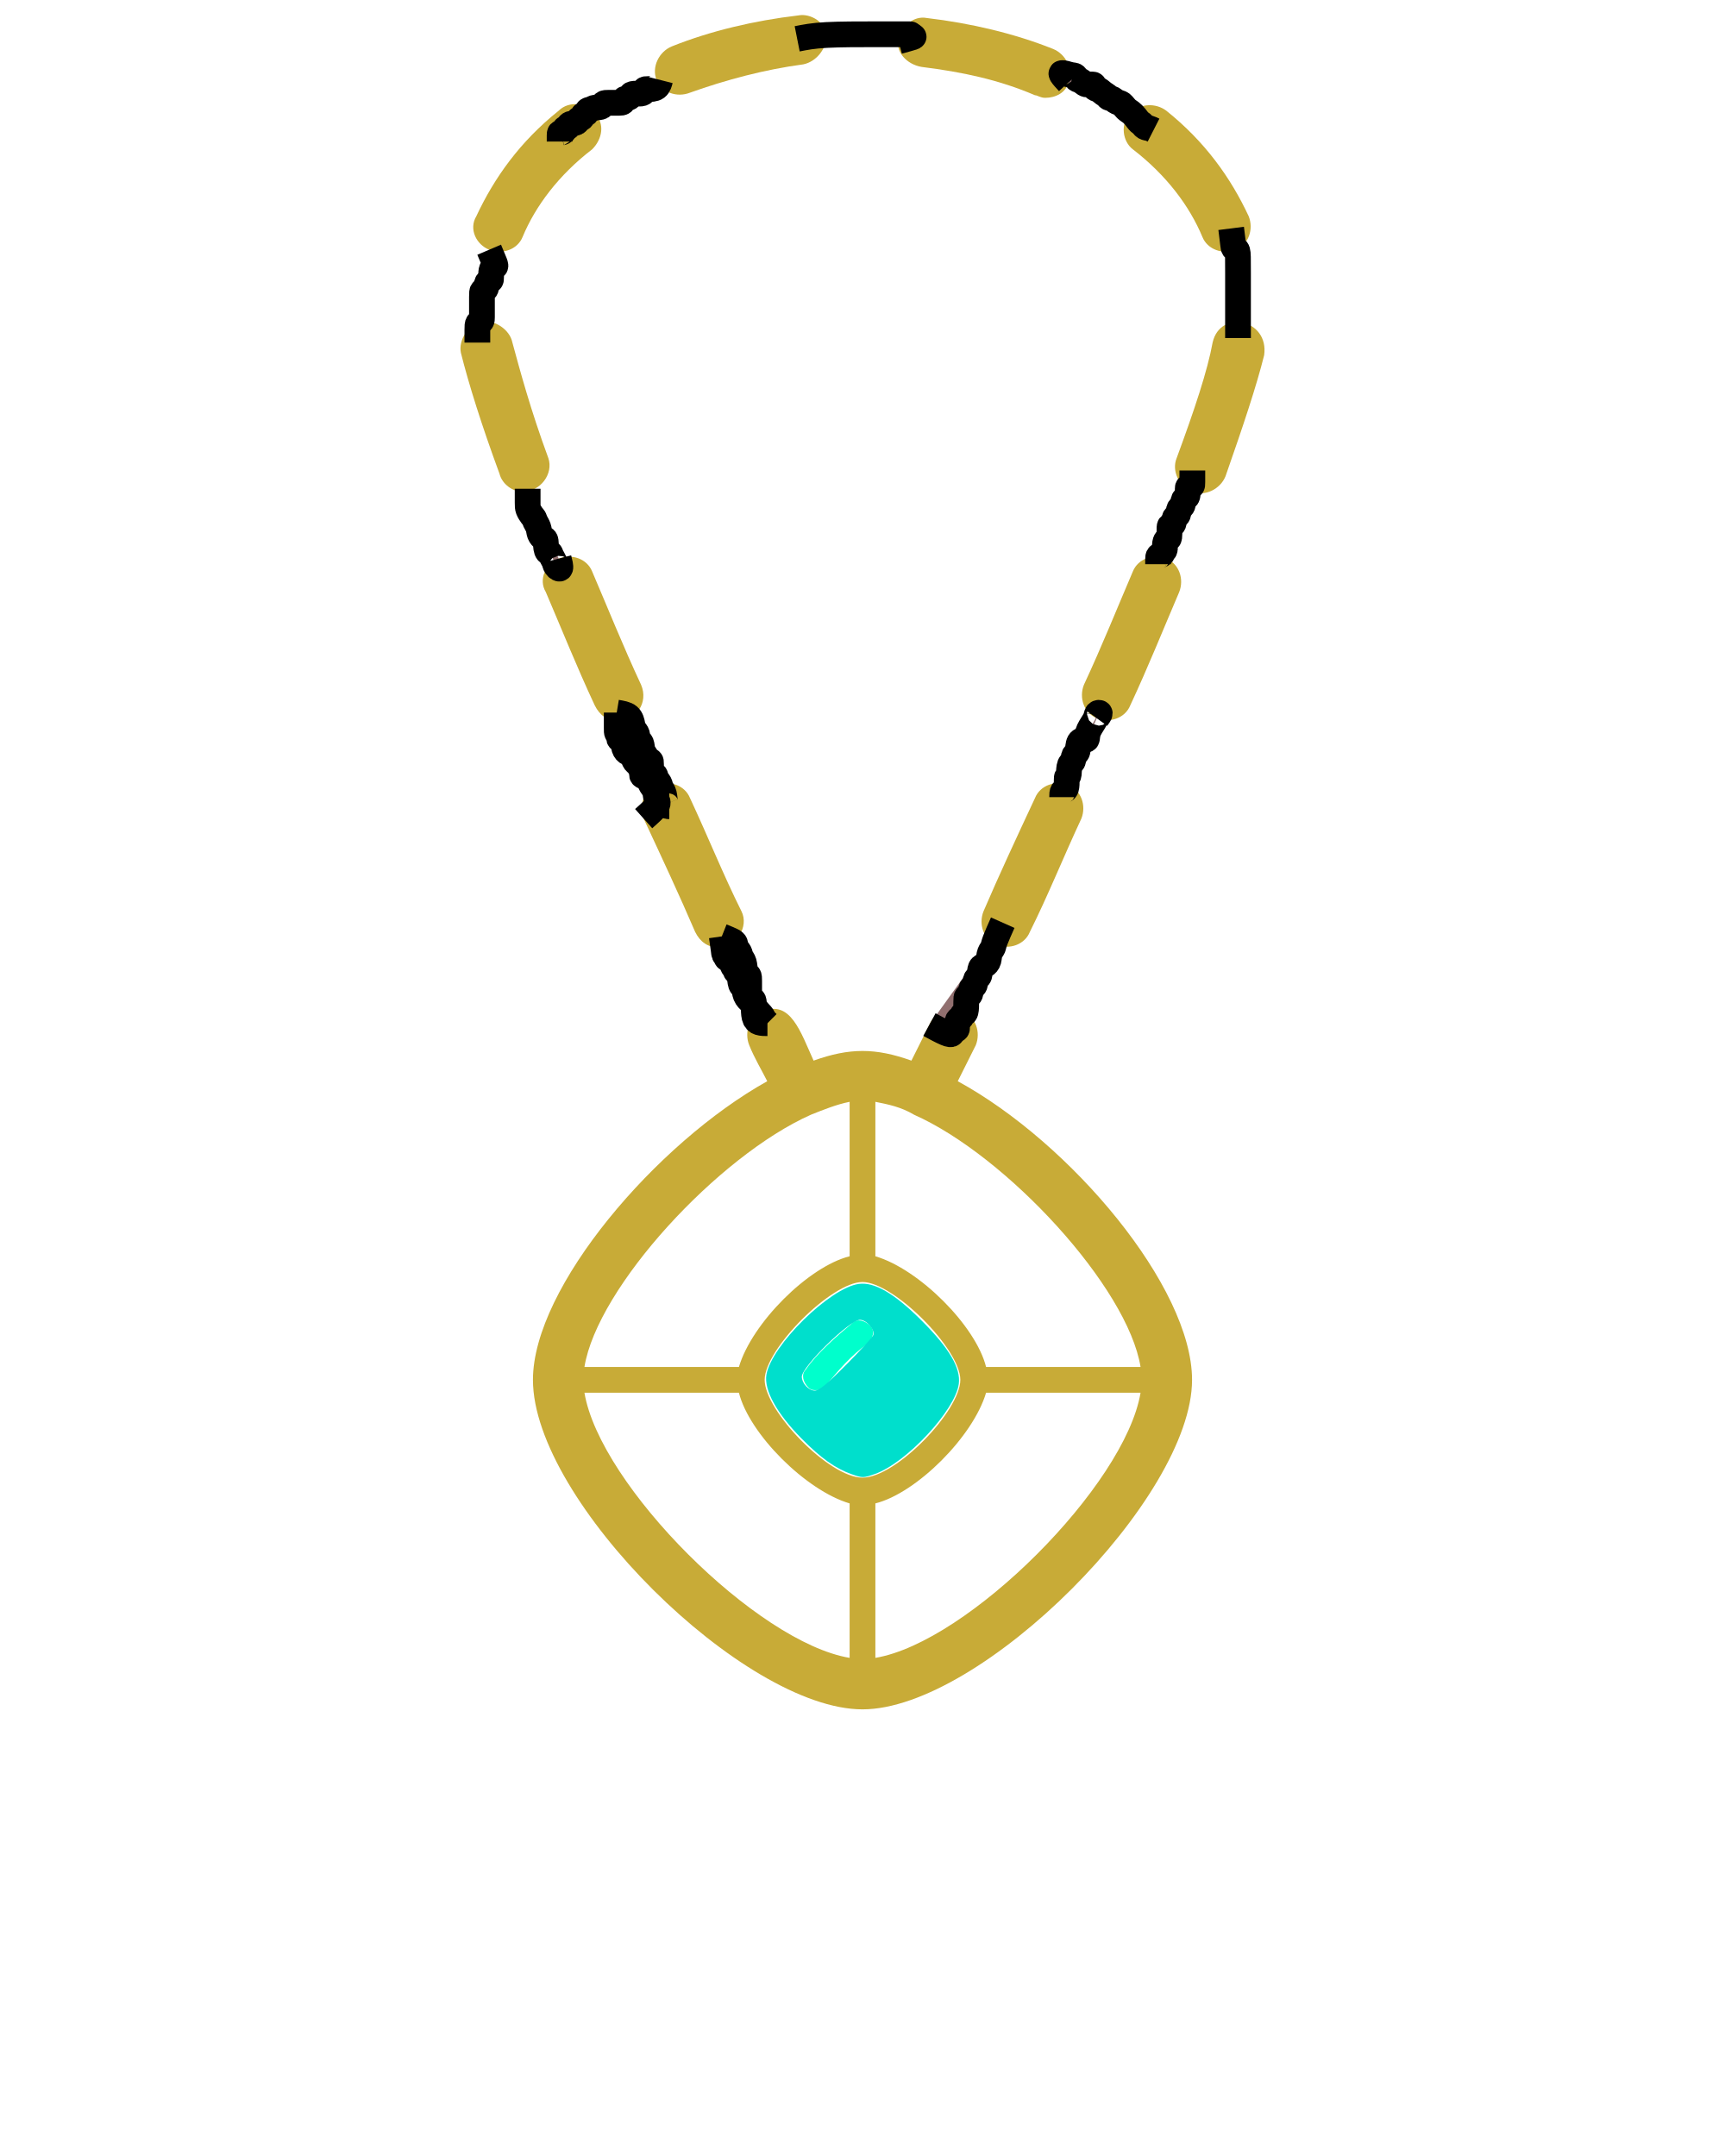
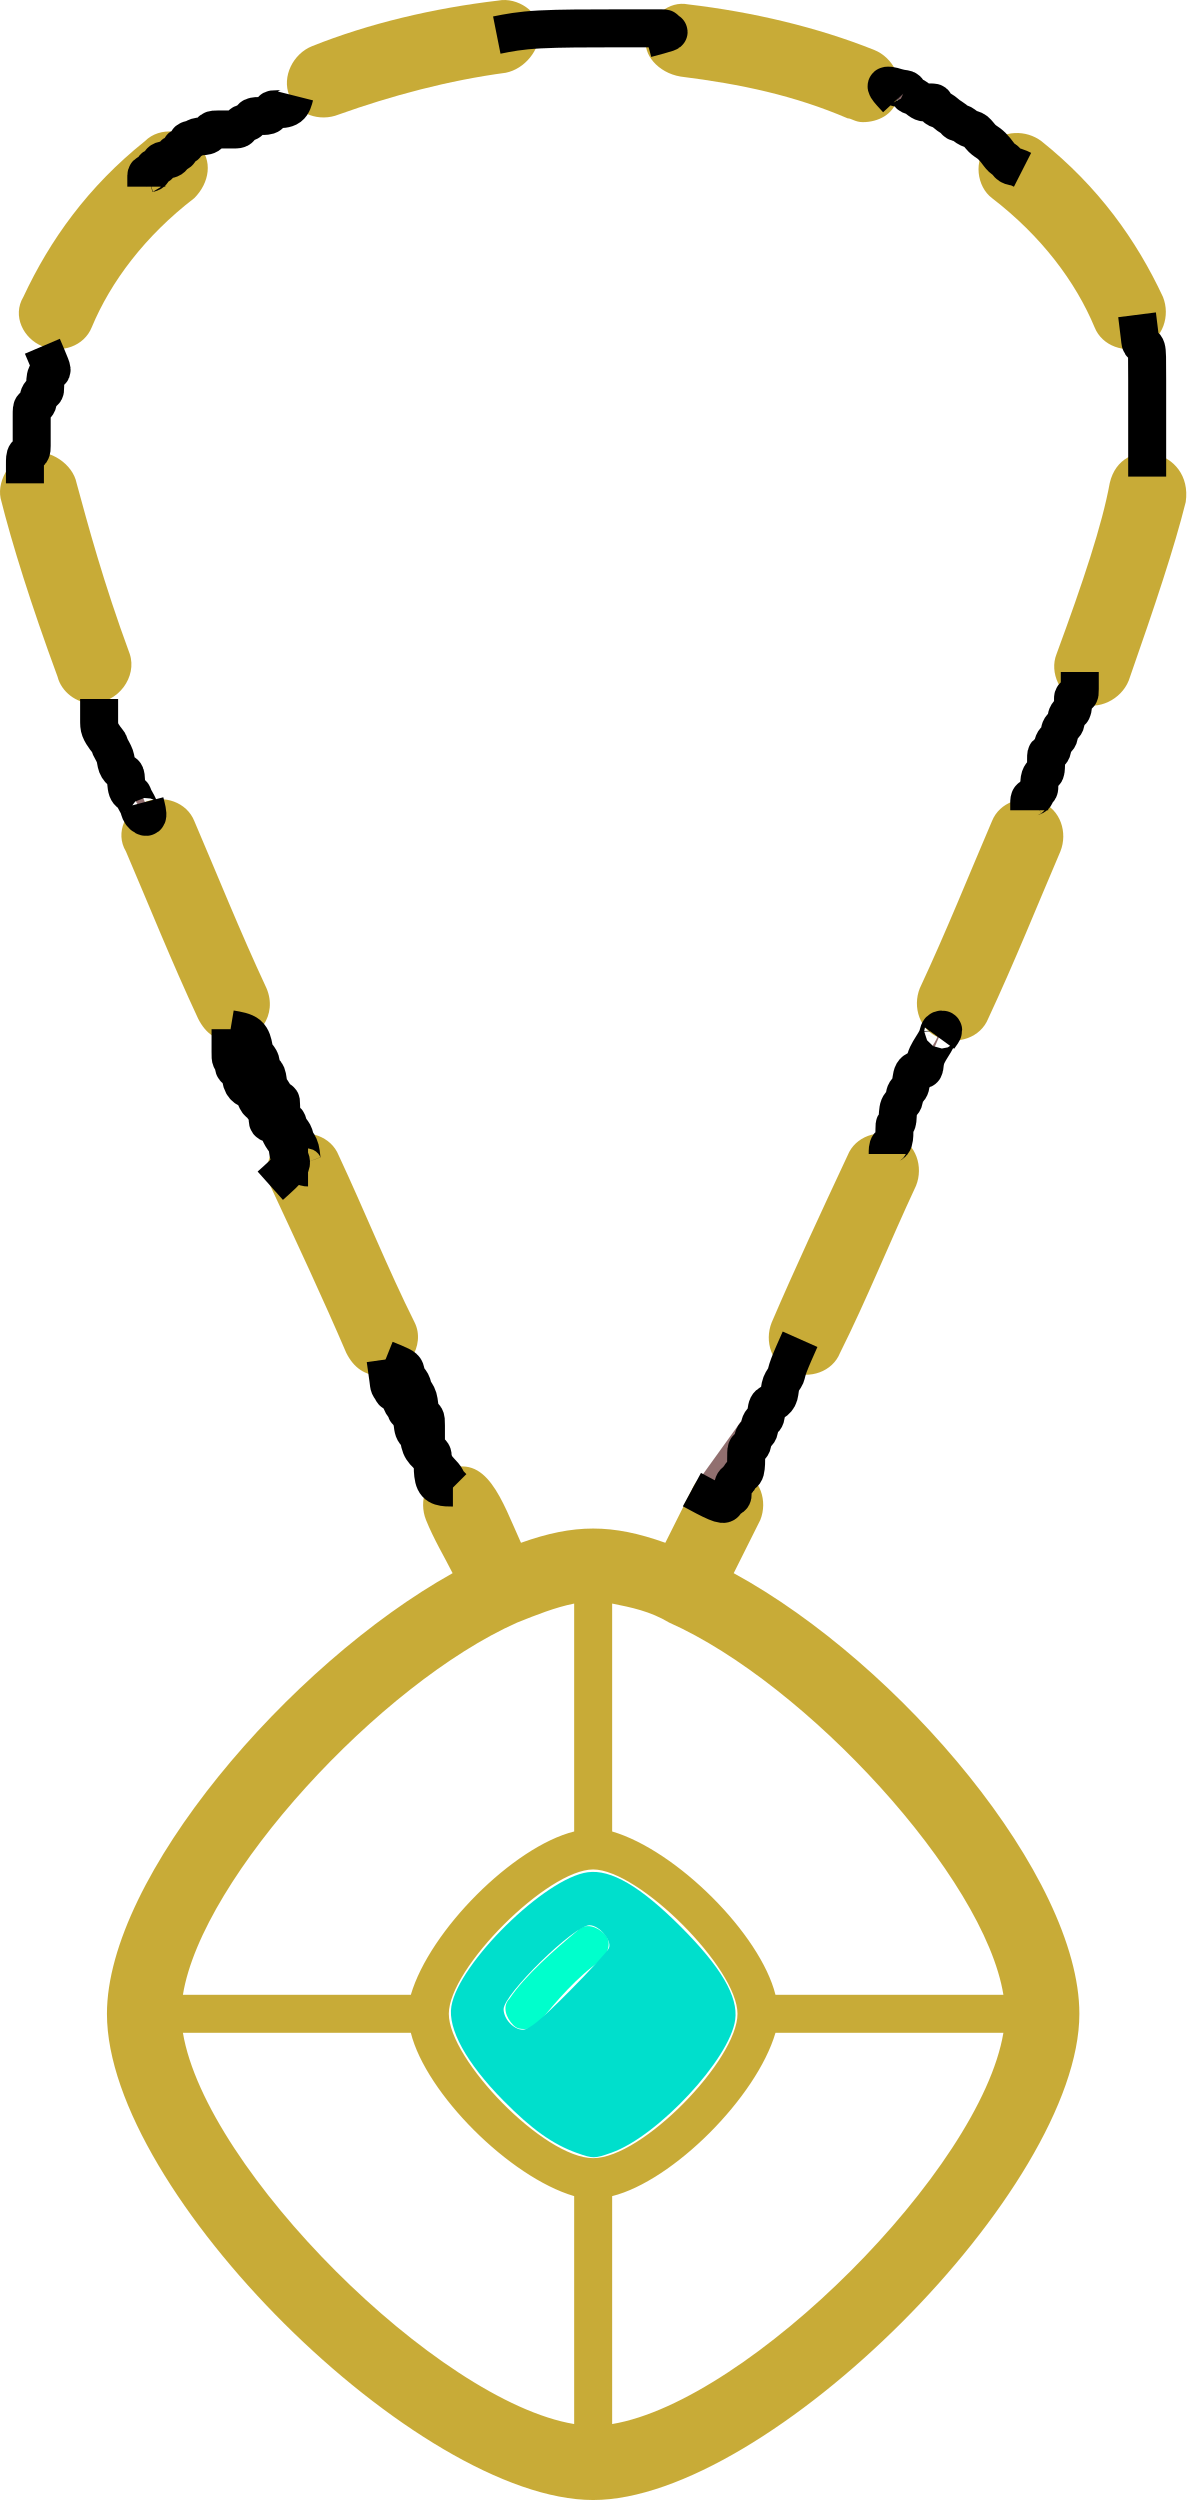
- <svg xmlns="http://www.w3.org/2000/svg" version="1.1" x="0px" y="0px" viewBox="0 0 67 83.75" enable-background="new 0 0 67 67" xml:space="preserve" id="svg32">
+ <svg xmlns="http://www.w3.org/2000/svg" version="1.1" x="0px" y="0px" viewBox="0 0 31.23 65.815" enable-background="new 0 0 67 67" xml:space="preserve" id="svg32" width="31.23" height="65.815">
  <defs id="defs36" />
-   <g id="g887">
+   <g id="g887" transform="translate(-17.88457,-0.5845739)">
    <path style="fill:#c8ab37" d="m 37.2,42 0.7,-1.4 c 0.2,-0.5 0,-1.1 -0.5,-1.3 -0.5,-0.2 -1.1,0 -1.3,0.5 l -0.7,1.4 c -1.4,-0.5 -2.4,-0.5 -3.8,0 -0.5,-1.1 -0.9,-2.4 -2,-1.9 -0.5,0.2 -0.7,0.8 -0.5,1.3 0.2,0.5 0.5,1 0.7,1.4 -4.3,2.4 -9.1,8 -9.1,11.6 0,4.7 8.2,12.8 12.8,12.8 4.6,0 12.8,-8.2 12.8,-12.8 0,-3.6 -4.7,-9.2 -9.1,-11.6 z m 7.1,11.1 h -6 C 37.9,51.5 35.7,49.3 34,48.8 v -6 c 0.5,0.1 1,0.2 1.5,0.5 0,0 0,0 0,0 0,0 0,0 0,0 3.6,1.6 8.3,6.7 8.8,9.8 z m -10.8,4.3 c -1.3,0 -3.8,-2.6 -3.8,-3.8 0,-1.2 2.6,-3.8 3.8,-3.8 1.2,0 3.8,2.6 3.8,3.8 0,1.2 -2.5,3.8 -3.8,3.8 z m -2,-14.1 c 0,0 0,0 0,0 0,0 0,0 0,0 0.5,-0.2 1,-0.4 1.5,-0.5 v 6 c -1.6,0.4 -3.8,2.6 -4.3,4.3 h -6 c 0.5,-3.1 5.2,-8.2 8.8,-9.8 z m -8.8,10.8 h 6 c 0.4,1.6 2.6,3.8 4.3,4.3 v 6 C 29.4,63.8 23.3,57.7 22.7,54.1 Z M 34,64.4 v -6 c 1.6,-0.4 3.8,-2.6 4.3,-4.3 h 6 C 43.7,57.7 37.6,63.8 34,64.4 Z" id="path2" />
    <path style="fill:#c8ab37" d="M 26.8,3.6 C 28.2,3.1 29.7,2.7 31.2,2.5 31.7,2.4 32.1,1.9 32.1,1.4 32.1,0.9 31.5,0.5 31,0.6 29.3,0.8 27.6,1.2 26.1,1.8 25.6,2 25.3,2.6 25.5,3.1 c 0.2,0.5 0.8,0.7 1.3,0.5 z" id="path4" />
    <path style="fill:#c8ab37" d="m 35.8,2.6 c 1.6,0.2 3,0.5 4.4,1.1 0.1,0 0.2,0.1 0.4,0.1 0.4,0 0.8,-0.2 0.9,-0.6 C 41.7,2.7 41.4,2.1 40.9,1.9 39.4,1.3 37.7,0.9 36,0.7 35.5,0.6 35,1 34.9,1.6 c -0.1,0.4 0.3,0.9 0.9,1 z" id="path6" />
    <path style="fill:#c8ab37" d="M 46.7,9.2 C 46.9,9.7 47.5,9.9 48,9.7 48.5,9.5 48.7,8.9 48.5,8.4 47.8,6.9 46.8,5.5 45.3,4.3 44.9,4 44.3,4 43.9,4.4 43.5,4.8 43.6,5.5 44,5.8 c 1.3,1 2.2,2.2 2.7,3.4 z" id="path8" />
    <path style="fill:#c8ab37" d="m 40.2,31 c -0.7,1.5 -1.4,3 -2,4.4 -0.2,0.5 0,1.1 0.5,1.3 0.5,0.2 1.1,0 1.3,-0.5 0.7,-1.4 1.3,-2.9 2,-4.4 0.2,-0.5 0,-1.1 -0.5,-1.3 -0.5,-0.2 -1.1,0 -1.3,0.5 z" id="path10" />
    <path style="fill:#c8ab37" d="m 42.6,27.9 c 0.5,0.2 1.1,0 1.3,-0.5 0.7,-1.5 1.3,-3 1.9,-4.4 0.2,-0.5 0,-1.1 -0.5,-1.3 -0.5,-0.2 -1.1,0 -1.3,0.5 -0.6,1.4 -1.2,2.9 -1.9,4.4 -0.2,0.5 0,1.1 0.5,1.3 z" id="path12" />
    <path style="fill:#c8ab37" d="m 19,9.7 c 0.5,0.2 1.1,0 1.3,-0.5 C 20.8,8 21.7,6.8 23,5.8 23.4,5.4 23.5,4.8 23.1,4.4 22.8,4 22.1,3.9 21.7,4.3 c -1.5,1.2 -2.5,2.6 -3.2,4.1 -0.3,0.5 0,1.1 0.5,1.3 z" id="path14" />
    <path style="fill:#c8ab37" d="m 25,31.8 c 0.7,1.5 1.4,3 2,4.4 0.2,0.4 0.5,0.6 0.9,0.6 0.7,0 1.2,-0.8 0.9,-1.4 C 28.1,34 27.5,32.5 26.8,31 26.6,30.5 26,30.3 25.5,30.5 25,30.7 24.8,31.3 25,31.8 Z" id="path16" />
    <path style="fill:#c8ab37" d="m 47.1,13.3 c -0.2,1.1 -0.7,2.6 -1.4,4.5 -0.2,0.5 0.1,1.1 0.6,1.3 0.5,0.2 1.1,-0.1 1.3,-0.6 0.7,-2 1.2,-3.5 1.5,-4.7 0.2,-1.4 -1.7,-1.8 -2,-0.5 z" id="path18" />
    <path style="fill:#c8ab37" d="m 21.3,17.8 c -0.7,-1.9 -1.1,-3.4 -1.4,-4.5 -0.1,-0.5 -0.7,-0.9 -1.2,-0.8 -0.5,0.1 -0.9,0.7 -0.8,1.2 0.3,1.2 0.8,2.8 1.5,4.7 0.1,0.4 0.5,0.7 0.9,0.7 0.7,0 1.2,-0.7 1,-1.3 z" id="path20" />
    <path style="fill:#c8ab37" d="m 21.7,21.7 c -0.5,0.2 -0.8,0.8 -0.5,1.3 0.6,1.4 1.2,2.9 1.9,4.4 0.2,0.4 0.5,0.6 0.9,0.6 0.7,0 1.2,-0.7 0.9,-1.4 -0.7,-1.5 -1.3,-3 -1.9,-4.4 -0.2,-0.5 -0.8,-0.7 -1.3,-0.5 z" id="path22" />
    <path style="fill:#00ffcc" d="m 33.1,51.4 c -0.6,0.5 -1.4,1.2 -1.8,1.8 -0.2,0.2 -0.1,0.5 0.1,0.7 0.1,0.1 0.2,0.1 0.3,0.1 0.2,0 0.3,-0.1 0.4,-0.2 0.4,-0.5 1,-1.2 1.6,-1.6 0.2,-0.2 0.3,-0.5 0.1,-0.7 -0.2,-0.2 -0.5,-0.3 -0.7,-0.1 z" id="path24" />
    <path id="path46" d="m 28.035,36.374 c 0.153,0.061 0.301,0.12 0.387,0.164 0.086,0.043 0.116,0.073 0.13,0.112 0.015,0.039 0.015,0.099 0.044,0.163 0.03,0.064 0.089,0.123 0.118,0.177 0.03,0.054 0.03,0.113 0.059,0.177 0.03,0.064 0.089,0.123 0.118,0.222 0.03,0.099 0.03,0.246 0.061,0.341 0.032,0.095 0.091,0.124 0.118,0.163 0.028,0.038 0.028,0.098 0.028,0.216 0,0.118 0,0.296 0,0.414 0,0.118 0,0.177 0.02,0.212 0.02,0.035 0.049,0.035 0.074,0.049 0.025,0.015 0.054,0.044 0.069,0.069 0.015,0.025 0.015,0.054 0.015,0.084 0,0.03 0,0.059 0,0.163 0,0.104 0,0.281 0.03,0.404 0.03,0.123 0.089,0.182 0.182,0.212 0.094,0.03 0.212,0.03 0.32,0.03" style="fill:none;stroke:#000000;stroke-width:1px;stroke-linecap:butt;stroke-linejoin:miter;stroke-opacity:1" />
    <path id="path50" d="m 28.035,36.374 c 0.028,0.199 0.058,0.406 0.073,0.523 0.015,0.117 0.015,0.147 0.03,0.182 0.015,0.035 0.044,0.064 0.059,0.089 0.015,0.025 0.015,0.054 0.049,0.074 0.035,0.02 0.094,0.02 0.132,0.075 0.038,0.056 0.068,0.174 0.104,0.237 0.035,0.063 0.065,0.063 0.075,0.087 0.01,0.025 0.01,0.084 0.044,0.118 0.035,0.035 0.094,0.035 0.118,0.118 0.025,0.084 0.025,0.261 0.059,0.355 0.035,0.094 0.094,0.094 0.118,0.148 0.025,0.054 0.025,0.172 0.069,0.281 0.044,0.109 0.133,0.197 0.197,0.242 0.064,0.044 0.094,0.044 0.104,0.069 0.01,0.025 0.01,0.084 0.069,0.177 0.059,0.094 0.177,0.212 0.237,0.281 0.059,0.069 0.059,0.099 0.089,0.148 0.03,0.049 0.089,0.109 0.148,0.168" style="fill:#916f6f;stroke:#000000;stroke-width:1px;stroke-linecap:butt;stroke-linejoin:miter;stroke-opacity:1" />
    <path id="path54" d="m 23.954,27.68 c 0,0.227 0,0.463 0,0.596 0,0.133 0,0.163 0.015,0.197 0.015,0.035 0.044,0.064 0.059,0.089 0.015,0.025 0.015,0.054 0.015,0.084 0,0.03 0,0.059 0.035,0.079 0.035,0.02 0.094,0.02 0.118,0.074 0.025,0.054 0.025,0.172 0.054,0.266 0.03,0.094 0.089,0.153 0.153,0.182 0.064,0.03 0.123,0.03 0.148,0.054 0.025,0.025 0.025,0.084 0.025,0.099 0,0.015 0,-0.015 0.014,0.017 0.014,0.032 0.043,0.12 0.079,0.168 0.036,0.047 0.065,0.047 0.089,0.075 0.024,0.028 0.053,0.087 0.089,0.118 0.036,0.032 0.065,0.032 0.075,0.071 0.01,0.039 0.01,0.128 0.01,0.187 0,0.059 0,0.089 0.035,0.109 0.035,0.02 0.094,0.02 0.133,0.035 0.039,0.015 0.069,0.044 0.098,0.101 0.029,0.056 0.058,0.145 0.104,0.222 0.045,0.077 0.105,0.136 0.134,0.22 0.03,0.084 0.03,0.202 0.059,0.296 0.03,0.094 0.089,0.153 0.017,0.273 C 25.437,31.41 25.224,31.6 25,31.8" style="fill:none;stroke:#000000;stroke-width:1px;stroke-linecap:butt;stroke-linejoin:miter;stroke-opacity:1" />
    <path id="path58" d="m 23.954,27.68 c 0.186,0.031 0.363,0.06 0.462,0.145 0.099,0.084 0.128,0.232 0.144,0.32 0.016,0.088 0.016,0.117 0.045,0.166 0.03,0.049 0.089,0.109 0.118,0.163 0.03,0.054 0.03,0.113 0.03,0.158 0,0.044 0,0.074 0.032,0.11 0.032,0.036 0.091,0.065 0.118,0.133 0.028,0.068 0.028,0.186 0.057,0.28 0.03,0.094 0.089,0.153 0.118,0.207 0.03,0.054 0.03,0.113 0.064,0.148 0.035,0.035 0.094,0.035 0.118,0.044 0.025,0.01 0.025,0.039 0.025,0.128 0,0.089 0,0.237 0.035,0.316 0.035,0.079 0.094,0.079 0.118,0.104 0.025,0.025 0.025,0.084 0.054,0.148 0.03,0.064 0.089,0.123 0.118,0.177 0.03,0.054 0.03,0.113 0.059,0.177 0.03,0.064 0.089,0.123 0.118,0.237 0.03,0.113 0.03,0.291 0.064,0.384 0.035,0.094 0.094,0.094 0.143,0.094" style="fill:#916f6f;stroke:#000000;stroke-width:1px;stroke-linecap:butt;stroke-linejoin:miter;stroke-opacity:1" />
    <path id="path62" d="m 20.494,18.986 c 0,0.197 0,0.404 0,0.537 0,0.133 0,0.192 0.029,0.27 0.029,0.078 0.088,0.166 0.133,0.227 0.045,0.06 0.075,0.09 0.089,0.114 0.015,0.025 0.015,0.054 0.044,0.117 0.029,0.063 0.088,0.152 0.118,0.237 0.03,0.085 0.03,0.174 0.06,0.253 0.03,0.079 0.089,0.138 0.138,0.168 0.049,0.03 0.079,0.03 0.089,0.113 0.01,0.084 0.01,0.261 0.044,0.355 0.035,0.094 0.094,0.094 0.118,0.104 0.025,0.01 0.025,0.039 0.053,0.102 0.029,0.063 0.088,0.152 0.118,0.222 0.03,0.07 0.03,0.129 0.076,0.194 0.046,0.065 0.134,0.124 0.156,0.069 C 21.781,22.013 21.74,21.853 21.7,21.7" style="fill:#916f6f;stroke:#000000;stroke-width:1px;stroke-linecap:butt;stroke-linejoin:miter;stroke-opacity:1" />
    <path id="path66" d="m 19,9.7 c 0.082,0.192 0.166,0.389 0.209,0.5 0.043,0.111 0.043,0.14 0.018,0.16 -0.025,0.02 -0.084,0.02 -0.118,0.089 -0.035,0.069 -0.035,0.217 -0.035,0.306 0,0.089 0,0.118 -0.025,0.138 -0.025,0.02 -0.084,0.02 -0.118,0.074 -0.035,0.054 -0.035,0.172 -0.059,0.237 -0.025,0.064 -0.084,0.064 -0.118,0.089 -0.035,0.025 -0.035,0.084 -0.035,0.232 0,0.148 0,0.384 0,0.532 0,0.148 0,0.207 0,0.266 0,0.059 0,0.118 -0.025,0.153 -0.025,0.035 -0.084,0.035 -0.118,0.074 -0.035,0.039 -0.035,0.128 -0.035,0.261 0,0.133 0,0.311 0,0.498" style="fill:#916f6f;stroke:#000000;stroke-width:1px;stroke-linecap:butt;stroke-linejoin:miter;stroke-opacity:1" />
    <path id="path74" d="m 25.64,3.105 c -0.027,0.107 -0.056,0.225 -0.141,0.29 -0.085,0.065 -0.233,0.065 -0.322,0.065 -0.089,0 -0.118,0 -0.138,0.025 -0.02,0.025 -0.02,0.084 -0.059,0.118 -0.039,0.035 -0.128,0.035 -0.217,0.035 -0.089,0 -0.177,0 -0.227,0.025 -0.049,0.025 -0.049,0.084 -0.089,0.118 -0.039,0.035 -0.128,0.035 -0.177,0.059 -0.049,0.025 -0.049,0.084 -0.074,0.118 -0.025,0.035 -0.084,0.035 -0.143,0.035 -0.059,0 -0.118,0 -0.192,0 -0.074,0 -0.163,0 -0.237,0 -0.074,0 -0.133,0 -0.168,0.025 -0.035,0.025 -0.035,0.084 -0.089,0.118 -0.054,0.035 -0.172,0.035 -0.246,0.044 -0.074,0.01 -0.104,0.039 -0.148,0.059 -0.044,0.02 -0.104,0.02 -0.138,0.044 -0.035,0.025 -0.035,0.084 -0.059,0.118 -0.025,0.035 -0.084,0.035 -0.118,0.059 -0.035,0.025 -0.035,0.084 -0.059,0.118 -0.025,0.035 -0.084,0.035 -0.118,0.059 -0.035,0.025 -0.035,0.084 -0.089,0.118 -0.054,0.035 -0.172,0.035 -0.237,0.059 -0.064,0.025 -0.064,0.084 -0.089,0.118 -0.025,0.035 -0.084,0.035 -0.118,0.059 -0.035,0.025 -0.035,0.084 -0.059,0.118 -0.025,0.035 -0.084,0.035 -0.118,0.044 -0.035,0.01 -0.035,0.039 -0.035,0.099 0,0.059 0,0.148 0,0.247" style="fill:#916f6f;stroke:#000000;stroke-width:1px;stroke-linecap:butt;stroke-linejoin:miter;stroke-opacity:1" />
    <path id="path82" d="m 30.963,1.508 c 0.307,-0.061 0.603,-0.121 1.135,-0.149 0.532,-0.028 1.3,-0.028 1.862,-0.028 0.562,0 0.917,0 1.109,0 0.192,0 0.222,0 0.251,0 0.03,0 0.059,0 0.069,0.01 0.01,0.01 0.01,0.039 0.044,0.059 0.035,0.02 0.094,0.02 0.012,0.048 C 35.362,1.477 35.137,1.537 34.9,1.6" style="fill:#916f6f;stroke:#000000;stroke-width:1px;stroke-linecap:butt;stroke-linejoin:miter;stroke-opacity:1" />
    <path id="path86" d="M 41.5,3.2 C 41.388,3.079 41.276,2.959 41.241,2.899 c -0.036,-0.06 -0.006,-0.06 0.023,-0.06 0.03,0 0.059,0 0.116,0.016 0.057,0.016 0.146,0.045 0.222,0.059 0.076,0.014 0.135,0.014 0.16,0.038 0.025,0.025 0.025,0.084 0.059,0.118 0.035,0.035 0.094,0.035 0.148,0.064 0.054,0.03 0.113,0.089 0.163,0.118 0.049,0.03 0.079,0.03 0.109,0.03 0.03,0 0.059,0 0.089,0 0.03,0 0.059,0 0.089,0 0.03,0 0.059,0 0.069,0.025 0.01,0.025 0.01,0.084 0.044,0.118 0.035,0.035 0.094,0.035 0.148,0.064 0.054,0.03 0.113,0.089 0.174,0.134 0.061,0.045 0.12,0.075 0.148,0.099 0.028,0.024 0.028,0.053 0.062,0.073 0.035,0.02 0.094,0.02 0.148,0.049 0.054,0.03 0.113,0.089 0.177,0.118 0.064,0.03 0.123,0.03 0.177,0.073 0.053,0.043 0.113,0.132 0.174,0.193 0.062,0.061 0.121,0.091 0.178,0.134 0.057,0.043 0.116,0.103 0.175,0.175 0.058,0.073 0.118,0.161 0.168,0.207 0.05,0.046 0.08,0.046 0.103,0.073 0.024,0.028 0.053,0.087 0.104,0.118 0.05,0.032 0.11,0.032 0.166,0.047 0.056,0.016 0.115,0.045 0.17,0.073" style="fill:#916f6f;stroke:#000000;stroke-width:1px;stroke-linecap:butt;stroke-linejoin:miter;stroke-opacity:1" />
    <path id="path90" d="m 47.819,8.872 c 0.029,0.228 0.058,0.465 0.073,0.597 0.015,0.132 0.015,0.162 0.05,0.182 0.035,0.02 0.094,0.02 0.118,0.104 0.025,0.084 0.025,0.261 0.025,0.838 0,0.577 0,1.553 0,2.538" style="fill:#916f6f;stroke:#000000;stroke-width:1px;stroke-linecap:butt;stroke-linejoin:miter;stroke-opacity:1" />
    <path id="path102" d="m 46.311,18.276 c 0,0.167 0,0.345 0,0.448 0,0.104 0,0.133 -0.025,0.153 -0.025,0.02 -0.084,0.02 -0.118,0.03 -0.035,0.01 -0.035,0.039 -0.035,0.069 0,0.03 0,0.059 0,0.118 0,0.059 0,0.148 -0.025,0.197 -0.025,0.049 -0.084,0.049 -0.118,0.104 -0.035,0.054 -0.035,0.172 -0.059,0.237 -0.025,0.064 -0.084,0.064 -0.118,0.118 -0.035,0.054 -0.035,0.172 -0.059,0.237 -0.025,0.064 -0.084,0.064 -0.118,0.118 -0.035,0.054 -0.035,0.172 -0.059,0.237 -0.025,0.064 -0.084,0.064 -0.118,0.074 -0.035,0.01 -0.035,0.039 -0.035,0.128 0,0.089 0,0.237 -0.01,0.316 -0.01,0.079 -0.039,0.079 -0.069,0.089 -0.03,0.01 -0.059,0.039 -0.079,0.099 -0.02,0.059 -0.02,0.148 -0.02,0.207 0,0.059 0,0.089 -0.01,0.109 -0.01,0.02 -0.039,0.02 -0.059,0.044 -0.02,0.025 -0.02,0.084 -0.044,0.118 -0.025,0.035 -0.084,0.035 -0.118,0.059 -0.035,0.025 -0.035,0.084 -0.035,0.143 0,0.059 0,0.118 0,0.187" style="fill:#916f6f;stroke:#000000;stroke-width:1px;stroke-linecap:butt;stroke-linejoin:miter;stroke-opacity:1" />
    <path id="path126" d="m 42.6,27.9 c 0.062,-0.085 0.116,-0.158 0.115,-0.189 -0.002,-0.031 -0.061,-0.031 -0.093,9.98e-4 -0.032,0.032 -0.027,0.105 -0.082,0.223 -0.055,0.117 -0.178,0.281 -0.244,0.422 -0.066,0.141 -0.066,0.26 -0.076,0.324 -0.01,0.064 -0.039,0.064 -0.099,0.064 -0.059,0 -0.148,0 -0.197,0.084 -0.049,0.084 -0.049,0.261 -0.074,0.355 -0.025,0.094 -0.084,0.094 -0.118,0.148 -0.035,0.054 -0.035,0.172 -0.059,0.237 -0.025,0.064 -0.084,0.064 -0.118,0.148 -0.035,0.084 -0.035,0.261 -0.044,0.355 -0.01,0.094 -0.039,0.094 -0.059,0.104 -0.02,0.01 -0.02,0.039 -0.02,0.128 0,0.089 0,0.237 -0.025,0.316 -0.025,0.079 -0.084,0.079 -0.118,0.118 -0.035,0.039 -0.035,0.128 -0.035,0.227" style="fill:#916f6f;stroke:#000000;stroke-width:1px;stroke-linecap:butt;stroke-linejoin:miter;stroke-opacity:1" />
    <path id="path134" d="m 38.947,35.842 c -0.113,0.254 -0.231,0.52 -0.293,0.684 -0.062,0.164 -0.062,0.223 -0.086,0.282 -0.025,0.059 -0.084,0.118 -0.118,0.207 -0.035,0.089 -0.035,0.207 -0.059,0.296 -0.025,0.089 -0.084,0.148 -0.143,0.182 -0.059,0.035 -0.118,0.035 -0.153,0.104 -0.035,0.069 -0.035,0.217 -0.059,0.296 -0.025,0.079 -0.084,0.079 -0.118,0.133 -0.035,0.054 -0.035,0.172 -0.059,0.237 -0.025,0.064 -0.084,0.064 -0.118,0.118 -0.035,0.054 -0.035,0.172 -0.059,0.237 -0.025,0.064 -0.084,0.064 -0.118,0.089 -0.035,0.025 -0.035,0.084 -0.035,0.202 0,0.118 0,0.296 -0.025,0.389 -0.025,0.094 -0.084,0.094 -0.118,0.118 -0.035,0.025 -0.035,0.084 -0.059,0.118 -0.025,0.035 -0.084,0.035 -0.118,0.089 -0.035,0.054 -0.035,0.172 -0.035,0.246 0,0.074 0,0.104 -0.025,0.123 -0.025,0.02 -0.084,0.02 -0.118,0.044 -0.035,0.025 -0.035,0.084 -0.059,0.118 -0.025,0.035 -0.084,0.035 -0.236,-0.029 C 36.582,40.061 36.343,39.932 36.1,39.8" style="fill:#916f6f;stroke:#000000;stroke-width:1px;stroke-linecap:butt;stroke-linejoin:miter;stroke-opacity:1" />
  </g>
-   <path style="fill:#00dfcc;fill-opacity:1;stroke:none;stroke-width:0.089;stroke-opacity:1" d="m 33.081,57.267 c -0.642,-0.229 -1.197,-0.625 -1.952,-1.391 -0.964,-0.978 -1.461,-1.882 -1.361,-2.475 0.192,-1.139 2.47,-3.377 3.589,-3.527 0.613,-0.082 1.386,0.37 2.449,1.434 1.064,1.064 1.516,1.836 1.434,2.449 -0.138,1.028 -2.038,3.07 -3.258,3.5 -0.448,0.158 -0.483,0.158 -0.901,0.009 z m -0.215,-4.252 c 0.548,-0.552 1.02,-1.069 1.051,-1.148 0.079,-0.205 -0.259,-0.599 -0.513,-0.599 -0.403,0 -2.261,1.816 -2.261,2.21 0,0.256 0.264,0.54 0.502,0.54 0.17,0 0.472,-0.248 1.221,-1.004 z" id="path850" />
+   <path style="fill:#00dfcc;fill-opacity:1;stroke:none;stroke-width:0.089;stroke-opacity:1" d="m 15.196,56.682 c -0.642,-0.229 -1.197,-0.625 -1.952,-1.391 -0.964,-0.978 -1.461,-1.882 -1.361,-2.475 0.192,-1.139 2.47,-3.377 3.589,-3.527 0.613,-0.082 1.386,0.37 2.449,1.434 1.064,1.064 1.516,1.836 1.434,2.449 -0.138,1.028 -2.038,3.07 -3.258,3.5 -0.448,0.158 -0.483,0.158 -0.901,0.009 z M 14.981,52.431 c 0.548,-0.552 1.02,-1.069 1.051,-1.148 0.079,-0.205 -0.259,-0.599 -0.513,-0.599 -0.403,0 -2.261,1.816 -2.261,2.21 0,0.256 0.264,0.54 0.502,0.54 0.17,0 0.472,-0.248 1.221,-1.004 z" id="path850" />
</svg>
